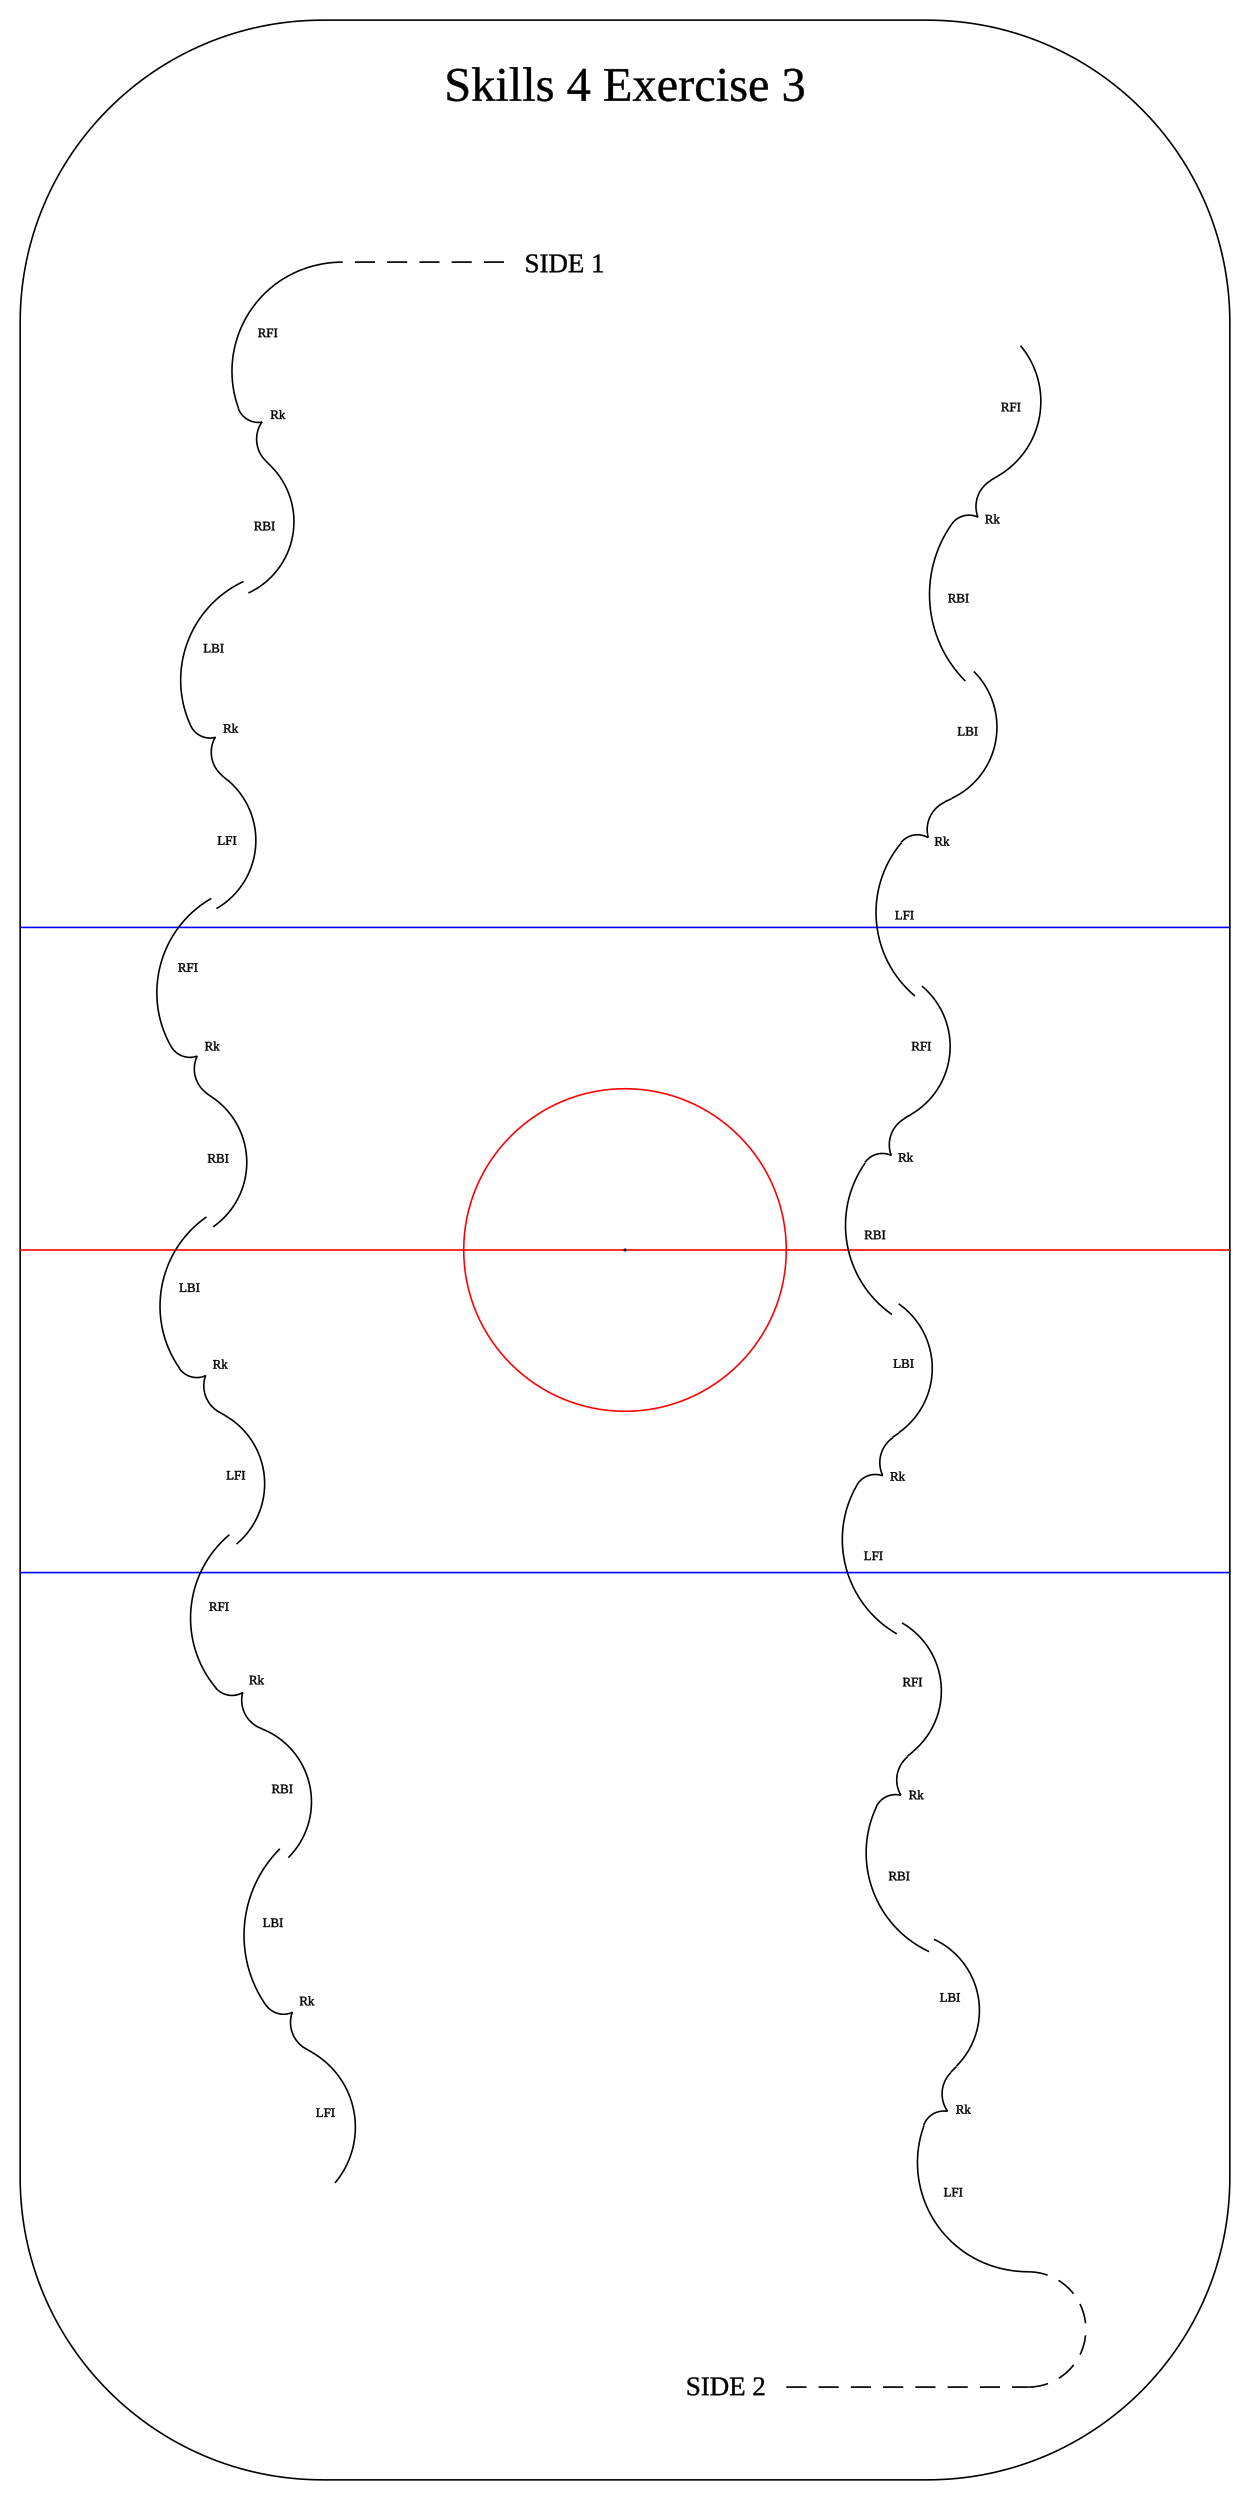
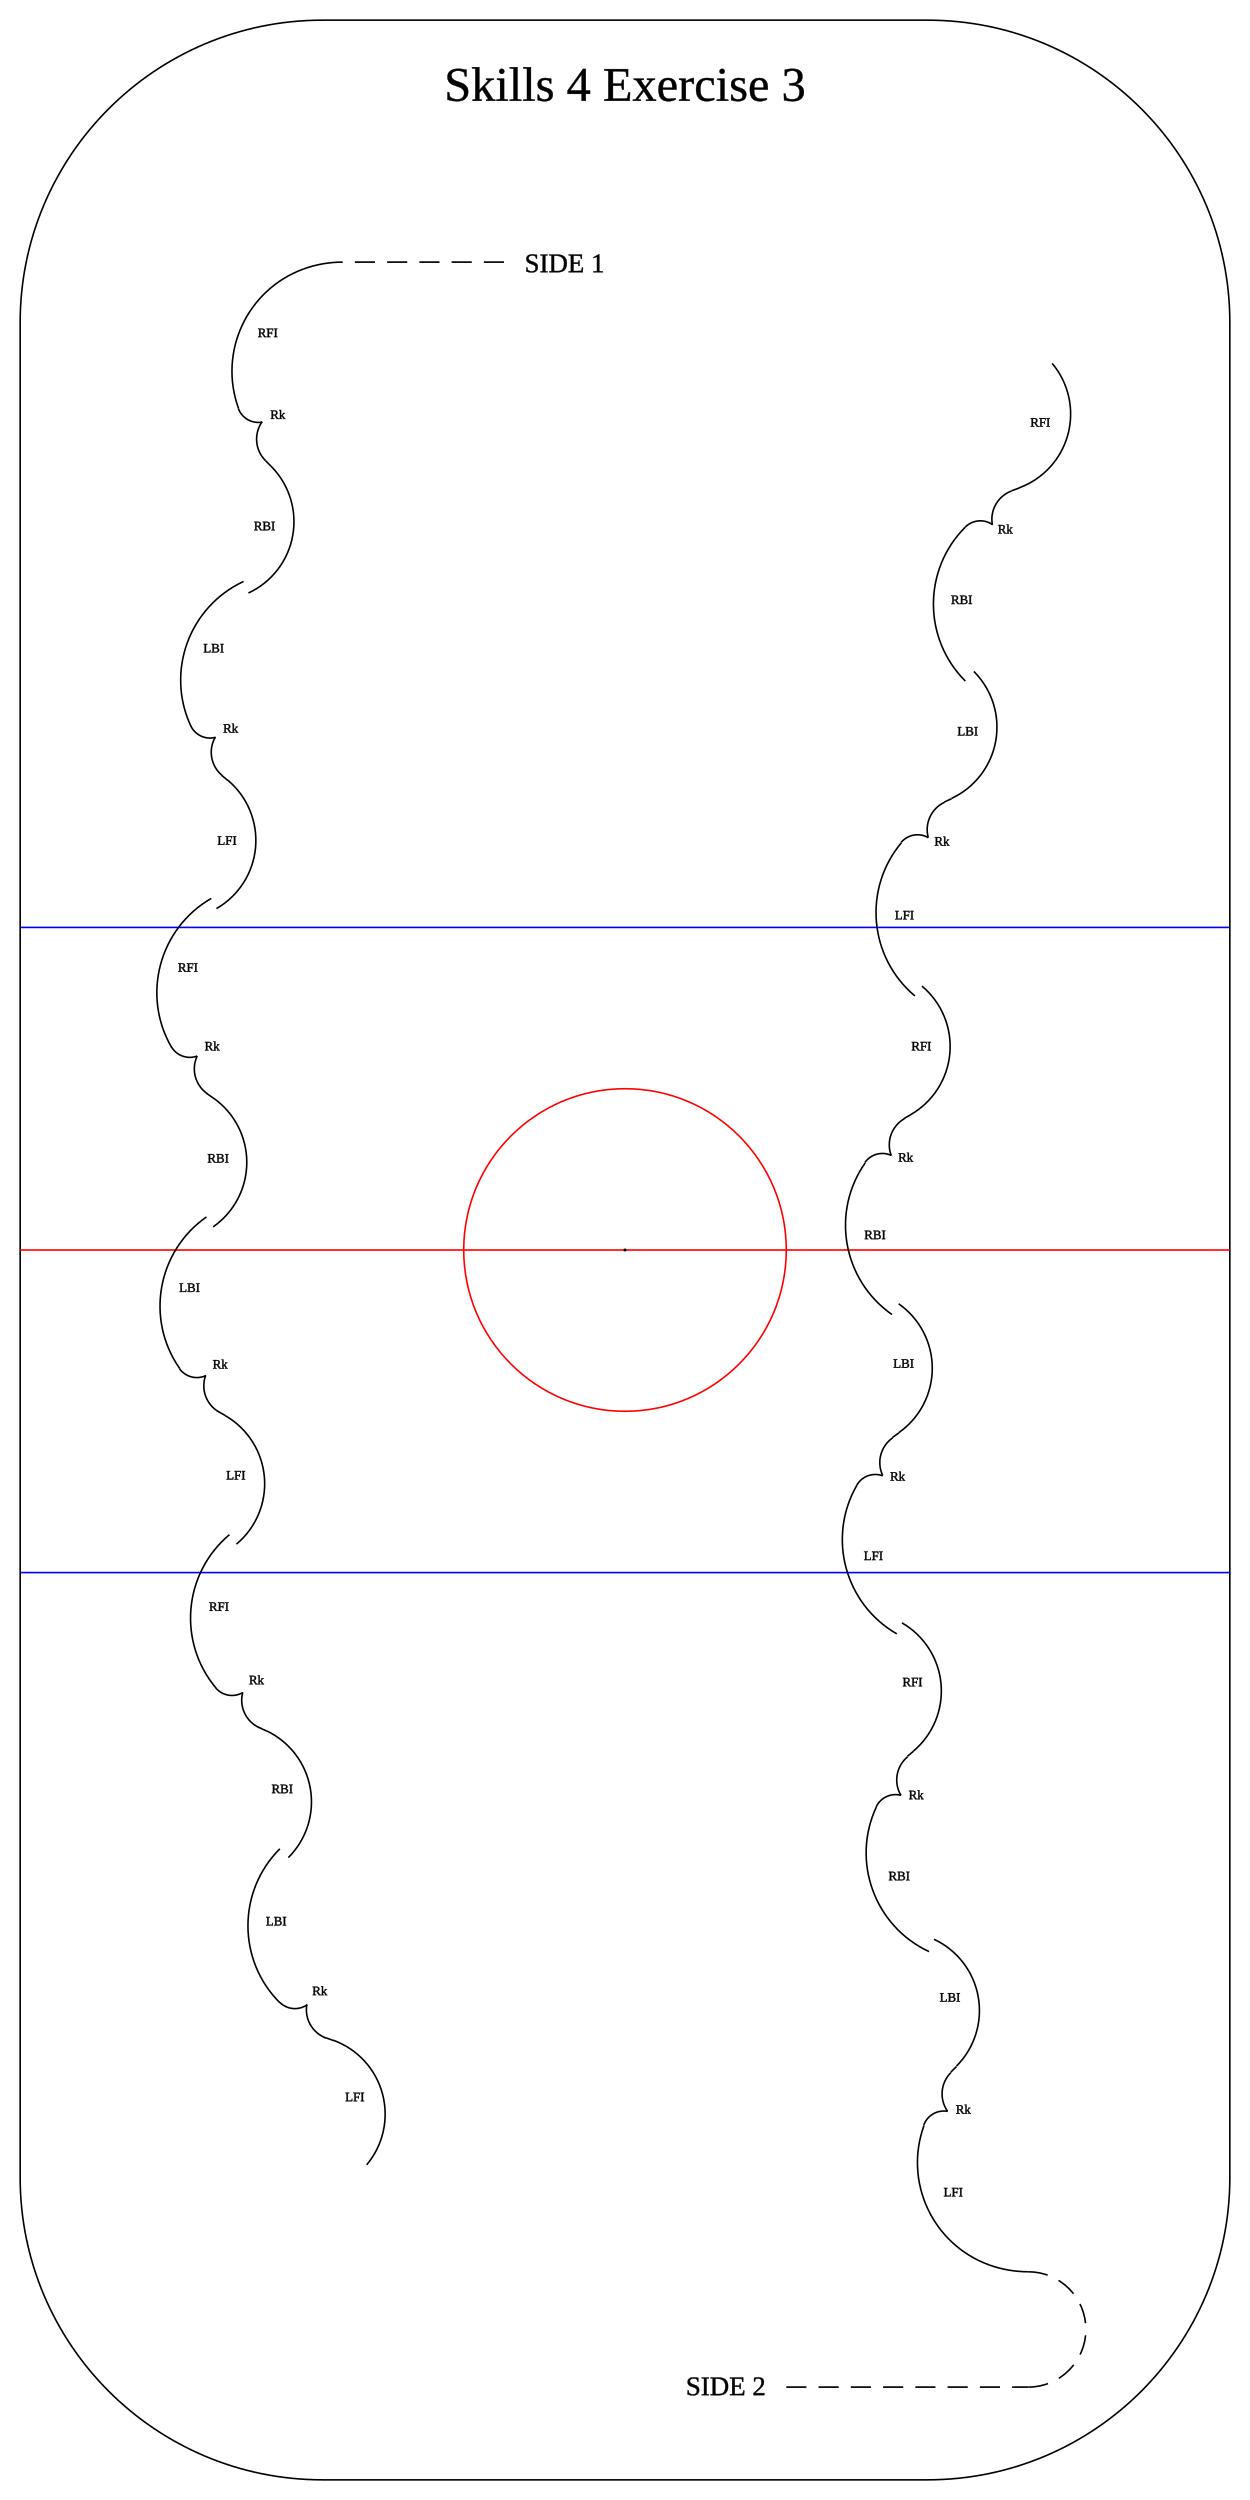
<svg xmlns="http://www.w3.org/2000/svg" xmlns:xlink="http://www.w3.org/1999/xlink" height="6200" viewBox="-50 -50 3100 6200" width="3100">
  <defs>
    <style>
text { text-anchor: middle } path,rect,circle { fill:none; }
</style>
    <g id="Rink">
      <clipPath id="clip-rink">
        <rect height="6100" rx="750" ry="750" width="3000" x="0" y="0" />
      </clipPath>
      <rect height="6100" rx="750" ry="750" style="text { text-anchor: middle } path,rect,circle { fill:none; } clip-path:url(#clip-rink)" width="3000" x="0" y="0" />
      <path d="M 0,3050 l 3000,0" style="stroke:red;" />
      <circle cx="1500" cy="3050" r="400" style="stroke:red;" />
      <circle cx="1500" cy="3050" r="2" style="fill: black;" />
      <path d="M 0,2250 l 3000,0" style="stroke: blue;" />
      <path d="M 0,3850 l 3000,0" style="stroke: blue;" />
    </g>
    <g id="Info" />
    <g id="RF[len=400,label=&quot; &quot;,style=&quot;dashed&quot;]">
      <path d="M 0,0 l 0,400" stroke-dasharray="50 30" />
    </g>
    <g id="RFI---[label=&quot; &quot;]">
      <path d="M 0,0 a 286,286 0 0 0 17,97" />
    </g>
    <g id="RFI-Rk[len=500,delta-angle=20]_0::RFI[angle=90,len=425,label=&quot;RFI&quot;]">
      <path d="M 0,0 a 270,270 0 0 0 270,270" />
    </g>
    <g id="RFI-Rk[len=500,delta-angle=20]_1::RFI[angle=80,len=75,label=&quot; &quot;]">
      <path d="M 0,0 a 53,53 0 0 0 44,52" />
    </g>
    <g id="RFI-Rk[len=500,delta-angle=20]_4::RBO[angle=80,len=105,label=&quot; &quot;]">
      <path d="M 0,0 a 75,75 0 0 0 62,74" />
    </g>
    <g id="RFI-Rk[len=500,delta-angle=20]_5::RB[len=20,label=&quot; &quot;]">
      <path d="M 0,0 l 0,20" />
    </g>
    <g id="RFI-Rk[len=500,delta-angle=20]_6::RBI&gt;&gt;[len=375]">
      <path d="M 0,0 a 195,195 0 0 1 -262,183" />
    </g>
    <g id="LBI-Rk[len=500,delta-angle=20]_0::LBI[angle=90,len=425,label=&quot;LBI&quot;]">
      <path d="M 0,0 a 270,270 0 0 0 270,270" />
    </g>
    <g id="LBI-Rk[len=500,delta-angle=20]_1::LBI[angle=80,len=75,label=&quot; &quot;]">
      <path d="M 0,0 a 53,53 0 0 0 44,52" />
    </g>
    <g id="LBI-Rk[len=500,delta-angle=20]_4::LFO[angle=80,len=105,label=&quot; &quot;]">
      <path d="M 0,0 a 75,75 0 0 0 62,74" />
    </g>
    <g id="LBI-Rk[len=500,delta-angle=20]_5::LF[len=20,label=&quot; &quot;]">
      <path d="M 0,0 l 0,20" />
    </g>
    <g id="LBI-Rk[len=500,delta-angle=20]_6::LFI&gt;&gt;[len=375]">
      <path d="M 0,0 a 195,195 0 0 1 -262,183" />
    </g>
-     <g id="LBI-Rk&lt;[len=500,delta-angle=20]_0::LBI[angle=80,len=425,label=&quot;LBI&quot;]">
-       <path d="M 0,0 a 304,304 0 0 0 251,299" />
-     </g>
-     <g id="LBI-Rk&lt;[len=500,delta-angle=20]_1::LBI[angle=80,len=75,label=&quot; &quot;]">
-       <path d="M 0,0 a 53,53 0 0 0 44,52" />
-     </g>
-     <g id="LBI-Rk&lt;[len=500,delta-angle=20]_4::LFO[angle=80,len=105,label=&quot; &quot;]">
-       <path d="M 0,0 a 75,75 0 0 0 62,74" />
-     </g>
-     <g id="LBI-Rk&lt;[len=500,delta-angle=20]_5::LF[len=20,label=&quot; &quot;]">
-       <path d="M 0,0 l 0,20" />
-     </g>
-     <g id="LBI-Rk&lt;[len=500,delta-angle=20]_6::LFI[angle=100,len=375]">
-       <path d="M 0,0 a 214,214 0 0 1 -252,211" />
-     </g>
    <g id="LF+[label=&quot; &quot;,style=&quot;dashed&quot;]">
      <path d="M 0,0 l 0,600" stroke-dasharray="50 30" />
    </g>
    <g id="LFO&gt;&gt;&gt;[label=&quot; &quot;,style=&quot;dashed&quot;]">
      <path d="M 0,0 a 143,143 0 1 0 286,0" stroke-dasharray="50 30" />
    </g>
    <g id="LFI---[label=&quot; &quot;]">
      <path d="M 0,0 a 286,286 0 0 1 -17,97" />
    </g>
    <g id="LFI-Rk[len=500,delta-angle=20]_0::LFI[angle=90,len=425,label=&quot;LFI&quot;]">
      <path d="M 0,0 a 270,270 0 0 1 -270,270" />
    </g>
    <g id="LFI-Rk[len=500,delta-angle=20]_1::LFI[angle=80,len=75,label=&quot; &quot;]">
      <path d="M 0,0 a 53,53 0 0 1 -44,52" />
    </g>
    <g id="LFI-Rk[len=500,delta-angle=20]_4::LBO[angle=80,len=105,label=&quot; &quot;]">
      <path d="M 0,0 a 75,75 0 0 1 -62,74" />
    </g>
    <g id="LFI-Rk[len=500,delta-angle=20]_5::LB[len=20,label=&quot; &quot;]">
      <path d="M 0,0 l 0,20" />
    </g>
    <g id="LFI-Rk[len=500,delta-angle=20]_6::LBI&gt;&gt;[len=375]">
      <path d="M 0,0 a 195,195 0 0 0 262,183" />
    </g>
    <g id="RBI-Rk[len=500,delta-angle=20]_0::RBI[angle=90,len=425,label=&quot;RBI&quot;]">
      <path d="M 0,0 a 270,270 0 0 1 -270,270" />
    </g>
    <g id="RBI-Rk[len=500,delta-angle=20]_1::RBI[angle=80,len=75,label=&quot; &quot;]">
      <path d="M 0,0 a 53,53 0 0 1 -44,52" />
    </g>
    <g id="RBI-Rk[len=500,delta-angle=20]_4::RFO[angle=80,len=105,label=&quot; &quot;]">
      <path d="M 0,0 a 75,75 0 0 1 -62,74" />
    </g>
    <g id="RBI-Rk[len=500,delta-angle=20]_5::RF[len=20,label=&quot; &quot;]">
      <path d="M 0,0 l 0,20" />
    </g>
    <g id="RBI-Rk[len=500,delta-angle=20]_6::RFI&gt;&gt;[len=375]">
      <path d="M 0,0 a 195,195 0 0 0 262,183" />
-     </g>
-     <g id="RBI-Rk&lt;[len=500,delta-angle=20]_0::RBI[angle=80,len=425,label=&quot;RBI&quot;]">
-       <path d="M 0,0 a 304,304 0 0 1 -251,299" />
-     </g>
-     <g id="RBI-Rk&lt;[len=500,delta-angle=20]_1::RBI[angle=80,len=75,label=&quot; &quot;]">
-       <path d="M 0,0 a 53,53 0 0 1 -44,52" />
-     </g>
-     <g id="RBI-Rk&lt;[len=500,delta-angle=20]_4::RFO[angle=80,len=105,label=&quot; &quot;]">
-       <path d="M 0,0 a 75,75 0 0 1 -62,74" />
-     </g>
-     <g id="RBI-Rk&lt;[len=500,delta-angle=20]_5::RF[len=20,label=&quot; &quot;]">
-       <path d="M 0,0 l 0,20" />
-     </g>
-     <g id="RBI-Rk&lt;[len=500,delta-angle=20]_6::RFI[angle=100,len=375]">
-       <path d="M 0,0 a 214,214 0 0 0 252,211" />
    </g>
  </defs>
  <use id="r_0_c_0_4" style="stroke:black; stroke-width:4;" transform="translate(0 0) rotate(0)" xlink:href="#Rink" />
  <text id="r_1_c_0_53" style="stroke:black; fill:black; font-size: 90pt;" x="1500" y="200">
Skills 4 Exercise 3
</text>
  <text id="r_4_c_0_46" style="stroke:black; fill:black; font-size:50pt;" x="1350" y="625">
SIDE 1
</text>
  <use id="r_6_c_0_37" style="stroke:black; stroke-width:4;" transform="translate(1200 600) rotate(90)" xlink:href="#RF[len=400,label=&quot; &quot;,style=&quot;dashed&quot;]" />
  <use id="r_8_c_0_24" style="stroke:black; stroke-width:4;" transform="translate(800 600) rotate(90)" xlink:href="#RFI---[label=&quot; &quot;]" />
-   <use id="r_9_c_0_40" style="stroke:black; stroke-width:4;" transform="translate(703 617) rotate(70)" xlink:href="#RFI-Rk[len=500,delta-angle=20]_0::RFI[angle=90,len=425,label=&quot;RFI&quot;]" />
-   <text id="r_9_c_0_40_n2" style="stroke:black; fill:black; font-size:24pt;" x="614" y="786">
- RFI
- </text>
-   <use id="r_9_c_0_40_n3" style="stroke:black; stroke-width:4;" transform="translate(541 963) rotate(340)" xlink:href="#RFI-Rk[len=500,delta-angle=20]_1::RFI[angle=80,len=75,label=&quot; &quot;]" />
-   <text id="r_9_c_0_40_n4" style="stroke:black; fill:black; font-size:24pt;" x="639" y="989">
- Rk
- </text>
-   <use id="r_9_c_0_40_n5" style="stroke:black; stroke-width:4;" transform="translate(600 996) rotate(35)" xlink:href="#RFI-Rk[len=500,delta-angle=20]_4::RBO[angle=80,len=105,label=&quot; &quot;]" />
-   <use id="r_9_c_0_40_n6" style="stroke:black; stroke-width:4;" transform="translate(608 1092) rotate(315)" xlink:href="#RFI-Rk[len=500,delta-angle=20]_5::RB[len=20,label=&quot; &quot;]" />
-   <use id="r_9_c_0_40_n7" style="stroke:black; stroke-width:4;" transform="translate(622 1106) rotate(315)" xlink:href="#RFI-Rk[len=500,delta-angle=20]_6::RBI&gt;&gt;[len=375]" />
-   <text id="r_9_c_0_40_n8" style="stroke:black; fill:black; font-size:24pt;" x="606" y="1265">
- RBI
- </text>
-   <use id="r_10_c_0_40" style="stroke:black; stroke-width:4;" transform="translate(554 1392) rotate(65)" xlink:href="#LBI-Rk[len=500,delta-angle=20]_0::LBI[angle=90,len=425,label=&quot;LBI&quot;]" />
-   <text id="r_10_c_0_40_n2" style="stroke:black; fill:black; font-size:24pt;" x="480" y="1568">
- LBI
- </text>
-   <use id="r_10_c_0_40_n3" style="stroke:black; stroke-width:4;" transform="translate(423 1750) rotate(335)" xlink:href="#LBI-Rk[len=500,delta-angle=20]_1::LBI[angle=80,len=75,label=&quot; &quot;]" />
-   <text id="r_10_c_0_40_n4" style="stroke:black; fill:black; font-size:24pt;" x="522" y="1767">
- Rk
- </text>
-   <use id="r_10_c_0_40_n5" style="stroke:black; stroke-width:4;" transform="translate(484 1778) rotate(30)" xlink:href="#LBI-Rk[len=500,delta-angle=20]_4::LFO[angle=80,len=105,label=&quot; &quot;]" />
-   <use id="r_10_c_0_40_n6" style="stroke:black; stroke-width:4;" transform="translate(500 1873) rotate(310)" xlink:href="#LBI-Rk[len=500,delta-angle=20]_5::LF[len=20,label=&quot; &quot;]" />
-   <use id="r_10_c_0_40_n7" style="stroke:black; stroke-width:4;" transform="translate(515 1885) rotate(310)" xlink:href="#LBI-Rk[len=500,delta-angle=20]_6::LFI&gt;&gt;[len=375]" />
-   <text id="r_10_c_0_40_n8" style="stroke:black; fill:black; font-size:24pt;" x="513" y="2045">
- LFI
- </text>
-   <use id="r_11_c_0_40" style="stroke:black; stroke-width:4;" transform="translate(474 2178) rotate(60)" xlink:href="#RFI-Rk[len=500,delta-angle=20]_0::RFI[angle=90,len=425,label=&quot;RFI&quot;]" />
-   <text id="r_11_c_0_40_n2" style="stroke:black; fill:black; font-size:24pt;" x="416" y="2360">
- RFI
- </text>
-   <use id="r_11_c_0_40_n3" style="stroke:black; stroke-width:4;" transform="translate(375 2546) rotate(330)" xlink:href="#RFI-Rk[len=500,delta-angle=20]_1::RFI[angle=80,len=75,label=&quot; &quot;]" />
-   <text id="r_11_c_0_40_n4" style="stroke:black; fill:black; font-size:24pt;" x="476" y="2555">
- Rk
- </text>
-   <use id="r_11_c_0_40_n5" style="stroke:black; stroke-width:4;" transform="translate(439 2569) rotate(25)" xlink:href="#RFI-Rk[len=500,delta-angle=20]_4::RBO[angle=80,len=105,label=&quot; &quot;]" />
-   <use id="r_11_c_0_40_n6" style="stroke:black; stroke-width:4;" transform="translate(463 2662) rotate(305)" xlink:href="#RFI-Rk[len=500,delta-angle=20]_5::RB[len=20,label=&quot; &quot;]" />
-   <use id="r_11_c_0_40_n7" style="stroke:black; stroke-width:4;" transform="translate(479 2673) rotate(305)" xlink:href="#RFI-Rk[len=500,delta-angle=20]_6::RBI&gt;&gt;[len=375]" />
-   <text id="r_11_c_0_40_n8" style="stroke:black; fill:black; font-size:24pt;" x="491" y="2833">
- RBI
- </text>
-   <use id="r_12_c_0_40" style="stroke:black; stroke-width:4;" transform="translate(462 2968) rotate(55)" xlink:href="#LBI-Rk[len=500,delta-angle=20]_0::LBI[angle=90,len=425,label=&quot;LBI&quot;]" />
-   <text id="r_12_c_0_40_n2" style="stroke:black; fill:black; font-size:24pt;" x="420" y="3154">
- LBI
- </text>
-   <use id="r_12_c_0_40_n3" style="stroke:black; stroke-width:4;" transform="translate(395 3344) rotate(325)" xlink:href="#LBI-Rk[len=500,delta-angle=20]_1::LBI[angle=80,len=75,label=&quot; &quot;]" />
-   <text id="r_12_c_0_40_n4" style="stroke:black; fill:black; font-size:24pt;" x="496" y="3344">
- Rk
- </text>
-   <use id="r_12_c_0_40_n5" style="stroke:black; stroke-width:4;" transform="translate(460 3361) rotate(20)" xlink:href="#LBI-Rk[len=500,delta-angle=20]_4::LFO[angle=80,len=105,label=&quot; &quot;]" />
-   <use id="r_12_c_0_40_n6" style="stroke:black; stroke-width:4;" transform="translate(492 3451) rotate(300)" xlink:href="#LBI-Rk[len=500,delta-angle=20]_5::LF[len=20,label=&quot; &quot;]" />
-   <use id="r_12_c_0_40_n7" style="stroke:black; stroke-width:4;" transform="translate(509 3461) rotate(300)" xlink:href="#LBI-Rk[len=500,delta-angle=20]_6::LFI&gt;&gt;[len=375]" />
-   <text id="r_12_c_0_40_n8" style="stroke:black; fill:black; font-size:24pt;" x="535" y="3619">
- LFI
- </text>
-   <use id="r_13_c_0_40" style="stroke:black; stroke-width:4;" transform="translate(519 3756) rotate(50)" xlink:href="#RFI-Rk[len=500,delta-angle=20]_0::RFI[angle=90,len=425,label=&quot;RFI&quot;]" />
-   <text id="r_13_c_0_40_n2" style="stroke:black; fill:black; font-size:24pt;" x="493" y="3945">
- RFI
- </text>
-   <use id="r_13_c_0_40_n3" style="stroke:black; stroke-width:4;" transform="translate(485 4136) rotate(320)" xlink:href="#RFI-Rk[len=500,delta-angle=20]_1::RFI[angle=80,len=75,label=&quot; &quot;]" />
-   <text id="r_13_c_0_40_n4" style="stroke:black; fill:black; font-size:24pt;" x="586" y="4127">
- Rk
- </text>
-   <use id="r_13_c_0_40_n5" style="stroke:black; stroke-width:4;" transform="translate(552 4147) rotate(15)" xlink:href="#RFI-Rk[len=500,delta-angle=20]_4::RBO[angle=80,len=105,label=&quot; &quot;]" />
-   <use id="r_13_c_0_40_n6" style="stroke:black; stroke-width:4;" transform="translate(592 4234) rotate(295)" xlink:href="#RFI-Rk[len=500,delta-angle=20]_5::RB[len=20,label=&quot; &quot;]" />
-   <use id="r_13_c_0_40_n7" style="stroke:black; stroke-width:4;" transform="translate(610 4242) rotate(295)" xlink:href="#RFI-Rk[len=500,delta-angle=20]_6::RBI&gt;&gt;[len=375]" />
-   <text id="r_13_c_0_40_n8" style="stroke:black; fill:black; font-size:24pt;" x="650" y="4397">
- RBI
- </text>
-   <use id="r_14_c_0_40" style="stroke:black; stroke-width:4;" transform="translate(644 4535) rotate(45)" xlink:href="#LBI-Rk&lt;[len=500,delta-angle=20]_0::LBI[angle=80,len=425,label=&quot;LBI&quot;]" />
-   <text id="r_14_c_0_40_n2" style="stroke:black; fill:black; font-size:24pt;" x="627" y="4729">
- LBI
- </text>
-   <use id="r_14_c_0_40_n3" style="stroke:black; stroke-width:4;" transform="translate(610 4923) rotate(325)" xlink:href="#LBI-Rk&lt;[len=500,delta-angle=20]_1::LBI[angle=80,len=75,label=&quot; &quot;]" />
-   <text id="r_14_c_0_40_n4" style="stroke:black; fill:black; font-size:24pt;" x="711" y="4923">
- Rk
- </text>
-   <use id="r_14_c_0_40_n5" style="stroke:black; stroke-width:4;" transform="translate(675 4940) rotate(20)" xlink:href="#LBI-Rk&lt;[len=500,delta-angle=20]_4::LFO[angle=80,len=105,label=&quot; &quot;]" />
-   <use id="r_14_c_0_40_n6" style="stroke:black; stroke-width:4;" transform="translate(707 5030) rotate(300)" xlink:href="#LBI-Rk&lt;[len=500,delta-angle=20]_5::LF[len=20,label=&quot; &quot;]" />
-   <use id="r_14_c_0_40_n7" style="stroke:black; stroke-width:4;" transform="translate(724 5040) rotate(300)" xlink:href="#LBI-Rk&lt;[len=500,delta-angle=20]_6::LFI[angle=100,len=375]" />
-   <text id="r_14_c_0_40_n8" style="stroke:black; fill:black; font-size:24pt;" x="757" y="5200">
- LFI
- </text>
-   <text id="r_17_c_0_47" style="stroke:black; fill:black; font-size:50pt;" x="1750" y="5890">
+   <use id="r_10_c_2_42" style="stroke:black; stroke-width:4;" transform="translate(703 617) rotate(70)" xlink:href="#RFI-Rk[len=500,delta-angle=20]_0::RFI[angle=90,len=425,label=&quot;RFI&quot;]" />
+   <text id="r_10_c_2_42_n2" style="stroke:black; fill:black; font-size:24pt;" x="614" y="786">
+ RFI
+ </text>
+   <use id="r_10_c_2_42_n3" style="stroke:black; stroke-width:4;" transform="translate(541 963) rotate(340)" xlink:href="#RFI-Rk[len=500,delta-angle=20]_1::RFI[angle=80,len=75,label=&quot; &quot;]" />
+   <text id="r_10_c_2_42_n4" style="stroke:black; fill:black; font-size:24pt;" x="639" y="989">
+ Rk
+ </text>
+   <use id="r_10_c_2_42_n5" style="stroke:black; stroke-width:4;" transform="translate(600 996) rotate(35)" xlink:href="#RFI-Rk[len=500,delta-angle=20]_4::RBO[angle=80,len=105,label=&quot; &quot;]" />
+   <use id="r_10_c_2_42_n6" style="stroke:black; stroke-width:4;" transform="translate(608 1092) rotate(315)" xlink:href="#RFI-Rk[len=500,delta-angle=20]_5::RB[len=20,label=&quot; &quot;]" />
+   <use id="r_10_c_2_42_n7" style="stroke:black; stroke-width:4;" transform="translate(622 1106) rotate(315)" xlink:href="#RFI-Rk[len=500,delta-angle=20]_6::RBI&gt;&gt;[len=375]" />
+   <text id="r_10_c_2_42_n8" style="stroke:black; fill:black; font-size:24pt;" x="606" y="1265">
+ RBI
+ </text>
+   <use id="r_11_c_2_42" style="stroke:black; stroke-width:4;" transform="translate(554 1392) rotate(65)" xlink:href="#LBI-Rk[len=500,delta-angle=20]_0::LBI[angle=90,len=425,label=&quot;LBI&quot;]" />
+   <text id="r_11_c_2_42_n2" style="stroke:black; fill:black; font-size:24pt;" x="480" y="1568">
+ LBI
+ </text>
+   <use id="r_11_c_2_42_n3" style="stroke:black; stroke-width:4;" transform="translate(423 1750) rotate(335)" xlink:href="#LBI-Rk[len=500,delta-angle=20]_1::LBI[angle=80,len=75,label=&quot; &quot;]" />
+   <text id="r_11_c_2_42_n4" style="stroke:black; fill:black; font-size:24pt;" x="522" y="1767">
+ Rk
+ </text>
+   <use id="r_11_c_2_42_n5" style="stroke:black; stroke-width:4;" transform="translate(484 1778) rotate(30)" xlink:href="#LBI-Rk[len=500,delta-angle=20]_4::LFO[angle=80,len=105,label=&quot; &quot;]" />
+   <use id="r_11_c_2_42_n6" style="stroke:black; stroke-width:4;" transform="translate(500 1873) rotate(310)" xlink:href="#LBI-Rk[len=500,delta-angle=20]_5::LF[len=20,label=&quot; &quot;]" />
+   <use id="r_11_c_2_42_n7" style="stroke:black; stroke-width:4;" transform="translate(515 1885) rotate(310)" xlink:href="#LBI-Rk[len=500,delta-angle=20]_6::LFI&gt;&gt;[len=375]" />
+   <text id="r_11_c_2_42_n8" style="stroke:black; fill:black; font-size:24pt;" x="513" y="2045">
+ LFI
+ </text>
+   <use id="r_10_c_2_42_rep_2" style="stroke:black; stroke-width:4;" transform="translate(474 2178) rotate(60)" xlink:href="#RFI-Rk[len=500,delta-angle=20]_0::RFI[angle=90,len=425,label=&quot;RFI&quot;]" />
+   <text id="r_10_c_2_42_rep_2_n2" style="stroke:black; fill:black; font-size:24pt;" x="416" y="2360">
+ RFI
+ </text>
+   <use id="r_10_c_2_42_rep_2_n3" style="stroke:black; stroke-width:4;" transform="translate(375 2546) rotate(330)" xlink:href="#RFI-Rk[len=500,delta-angle=20]_1::RFI[angle=80,len=75,label=&quot; &quot;]" />
+   <text id="r_10_c_2_42_rep_2_n4" style="stroke:black; fill:black; font-size:24pt;" x="476" y="2555">
+ Rk
+ </text>
+   <use id="r_10_c_2_42_rep_2_n5" style="stroke:black; stroke-width:4;" transform="translate(439 2569) rotate(25)" xlink:href="#RFI-Rk[len=500,delta-angle=20]_4::RBO[angle=80,len=105,label=&quot; &quot;]" />
+   <use id="r_10_c_2_42_rep_2_n6" style="stroke:black; stroke-width:4;" transform="translate(463 2662) rotate(305)" xlink:href="#RFI-Rk[len=500,delta-angle=20]_5::RB[len=20,label=&quot; &quot;]" />
+   <use id="r_10_c_2_42_rep_2_n7" style="stroke:black; stroke-width:4;" transform="translate(479 2673) rotate(305)" xlink:href="#RFI-Rk[len=500,delta-angle=20]_6::RBI&gt;&gt;[len=375]" />
+   <text id="r_10_c_2_42_rep_2_n8" style="stroke:black; fill:black; font-size:24pt;" x="491" y="2833">
+ RBI
+ </text>
+   <use id="r_11_c_2_42_rep_2" style="stroke:black; stroke-width:4;" transform="translate(462 2968) rotate(55)" xlink:href="#LBI-Rk[len=500,delta-angle=20]_0::LBI[angle=90,len=425,label=&quot;LBI&quot;]" />
+   <text id="r_11_c_2_42_rep_2_n2" style="stroke:black; fill:black; font-size:24pt;" x="420" y="3154">
+ LBI
+ </text>
+   <use id="r_11_c_2_42_rep_2_n3" style="stroke:black; stroke-width:4;" transform="translate(395 3344) rotate(325)" xlink:href="#LBI-Rk[len=500,delta-angle=20]_1::LBI[angle=80,len=75,label=&quot; &quot;]" />
+   <text id="r_11_c_2_42_rep_2_n4" style="stroke:black; fill:black; font-size:24pt;" x="496" y="3344">
+ Rk
+ </text>
+   <use id="r_11_c_2_42_rep_2_n5" style="stroke:black; stroke-width:4;" transform="translate(460 3361) rotate(20)" xlink:href="#LBI-Rk[len=500,delta-angle=20]_4::LFO[angle=80,len=105,label=&quot; &quot;]" />
+   <use id="r_11_c_2_42_rep_2_n6" style="stroke:black; stroke-width:4;" transform="translate(492 3451) rotate(300)" xlink:href="#LBI-Rk[len=500,delta-angle=20]_5::LF[len=20,label=&quot; &quot;]" />
+   <use id="r_11_c_2_42_rep_2_n7" style="stroke:black; stroke-width:4;" transform="translate(509 3461) rotate(300)" xlink:href="#LBI-Rk[len=500,delta-angle=20]_6::LFI&gt;&gt;[len=375]" />
+   <text id="r_11_c_2_42_rep_2_n8" style="stroke:black; fill:black; font-size:24pt;" x="535" y="3619">
+ LFI
+ </text>
+   <use id="r_10_c_2_42_rep_3" style="stroke:black; stroke-width:4;" transform="translate(519 3756) rotate(50)" xlink:href="#RFI-Rk[len=500,delta-angle=20]_0::RFI[angle=90,len=425,label=&quot;RFI&quot;]" />
+   <text id="r_10_c_2_42_rep_3_n2" style="stroke:black; fill:black; font-size:24pt;" x="493" y="3945">
+ RFI
+ </text>
+   <use id="r_10_c_2_42_rep_3_n3" style="stroke:black; stroke-width:4;" transform="translate(485 4136) rotate(320)" xlink:href="#RFI-Rk[len=500,delta-angle=20]_1::RFI[angle=80,len=75,label=&quot; &quot;]" />
+   <text id="r_10_c_2_42_rep_3_n4" style="stroke:black; fill:black; font-size:24pt;" x="586" y="4127">
+ Rk
+ </text>
+   <use id="r_10_c_2_42_rep_3_n5" style="stroke:black; stroke-width:4;" transform="translate(552 4147) rotate(15)" xlink:href="#RFI-Rk[len=500,delta-angle=20]_4::RBO[angle=80,len=105,label=&quot; &quot;]" />
+   <use id="r_10_c_2_42_rep_3_n6" style="stroke:black; stroke-width:4;" transform="translate(592 4234) rotate(295)" xlink:href="#RFI-Rk[len=500,delta-angle=20]_5::RB[len=20,label=&quot; &quot;]" />
+   <use id="r_10_c_2_42_rep_3_n7" style="stroke:black; stroke-width:4;" transform="translate(610 4242) rotate(295)" xlink:href="#RFI-Rk[len=500,delta-angle=20]_6::RBI&gt;&gt;[len=375]" />
+   <text id="r_10_c_2_42_rep_3_n8" style="stroke:black; fill:black; font-size:24pt;" x="650" y="4397">
+ RBI
+ </text>
+   <use id="r_11_c_2_42_rep_3" style="stroke:black; stroke-width:4;" transform="translate(644 4535) rotate(45)" xlink:href="#LBI-Rk[len=500,delta-angle=20]_0::LBI[angle=90,len=425,label=&quot;LBI&quot;]" />
+   <text id="r_11_c_2_42_rep_3_n2" style="stroke:black; fill:black; font-size:24pt;" x="635" y="4725">
+ LBI
+ </text>
+   <use id="r_11_c_2_42_rep_3_n3" style="stroke:black; stroke-width:4;" transform="translate(644 4916) rotate(315)" xlink:href="#LBI-Rk[len=500,delta-angle=20]_1::LBI[angle=80,len=75,label=&quot; &quot;]" />
+   <text id="r_11_c_2_42_rep_3_n4" style="stroke:black; fill:black; font-size:24pt;" x="743" y="4898">
+ Rk
+ </text>
+   <use id="r_11_c_2_42_rep_3_n5" style="stroke:black; stroke-width:4;" transform="translate(711 4921) rotate(10)" xlink:href="#LBI-Rk[len=500,delta-angle=20]_4::LFO[angle=80,len=105,label=&quot; &quot;]" />
+   <use id="r_11_c_2_42_rep_3_n6" style="stroke:black; stroke-width:4;" transform="translate(759 5004) rotate(290)" xlink:href="#LBI-Rk[len=500,delta-angle=20]_5::LF[len=20,label=&quot; &quot;]" />
+   <use id="r_11_c_2_42_rep_3_n7" style="stroke:black; stroke-width:4;" transform="translate(777 5010) rotate(290)" xlink:href="#LBI-Rk[len=500,delta-angle=20]_6::LFI&gt;&gt;[len=375]" />
+   <text id="r_11_c_2_42_rep_3_n8" style="stroke:black; fill:black; font-size:24pt;" x="830" y="5161">
+ LFI
+ </text>
+   <text id="r_15_c_0_47" style="stroke:black; fill:black; font-size:50pt;" x="1750" y="5890">
SIDE 2
</text>
-   <use id="r_19_c_0_37" style="stroke:black; stroke-width:4;" transform="translate(1900 5870) rotate(270)" xlink:href="#LF+[label=&quot; &quot;,style=&quot;dashed&quot;]" />
-   <use id="r_20_c_0_40" style="stroke:black; stroke-width:4;" transform="translate(2500 5870) rotate(270)" xlink:href="#LFO&gt;&gt;&gt;[label=&quot; &quot;,style=&quot;dashed&quot;]" />
-   <use id="r_22_c_0_24" style="stroke:black; stroke-width:4;" transform="translate(2500 5584) rotate(90)" xlink:href="#LFI---[label=&quot; &quot;]" />
-   <use id="r_23_c_0_40" style="stroke:black; stroke-width:4;" transform="translate(2403 5567) rotate(110)" xlink:href="#LFI-Rk[len=500,delta-angle=20]_0::LFI[angle=90,len=425,label=&quot;LFI&quot;]" />
-   <text id="r_23_c_0_40_n2" style="stroke:black; fill:black; font-size:24pt;" x="2314" y="5397">
- LFI
- </text>
-   <use id="r_23_c_0_40_n3" style="stroke:black; stroke-width:4;" transform="translate(2241 5220) rotate(200)" xlink:href="#LFI-Rk[len=500,delta-angle=20]_1::LFI[angle=80,len=75,label=&quot; &quot;]" />
-   <text id="r_23_c_0_40_n4" style="stroke:black; fill:black; font-size:24pt;" x="2339" y="5192">
- Rk
- </text>
-   <use id="r_23_c_0_40_n5" style="stroke:black; stroke-width:4;" transform="translate(2300 5186) rotate(145)" xlink:href="#LFI-Rk[len=500,delta-angle=20]_4::LBO[angle=80,len=105,label=&quot; &quot;]" />
-   <use id="r_23_c_0_40_n6" style="stroke:black; stroke-width:4;" transform="translate(2308 5089) rotate(225)" xlink:href="#LFI-Rk[len=500,delta-angle=20]_5::LB[len=20,label=&quot; &quot;]" />
-   <use id="r_23_c_0_40_n7" style="stroke:black; stroke-width:4;" transform="translate(2322 5074) rotate(225)" xlink:href="#LFI-Rk[len=500,delta-angle=20]_6::LBI&gt;&gt;[len=375]" />
-   <text id="r_23_c_0_40_n8" style="stroke:black; fill:black; font-size:24pt;" x="2306" y="4914">
- LBI
- </text>
-   <use id="r_24_c_0_40" style="stroke:black; stroke-width:4;" transform="translate(2254 4790) rotate(115)" xlink:href="#RBI-Rk[len=500,delta-angle=20]_0::RBI[angle=90,len=425,label=&quot;RBI&quot;]" />
-   <text id="r_24_c_0_40_n2" style="stroke:black; fill:black; font-size:24pt;" x="2180" y="4613">
- RBI
- </text>
-   <use id="r_24_c_0_40_n3" style="stroke:black; stroke-width:4;" transform="translate(2123 4431) rotate(205)" xlink:href="#RBI-Rk[len=500,delta-angle=20]_1::RBI[angle=80,len=75,label=&quot; &quot;]" />
-   <text id="r_24_c_0_40_n4" style="stroke:black; fill:black; font-size:24pt;" x="2222" y="4412">
- Rk
- </text>
-   <use id="r_24_c_0_40_n5" style="stroke:black; stroke-width:4;" transform="translate(2184 4402) rotate(150)" xlink:href="#RBI-Rk[len=500,delta-angle=20]_4::RFO[angle=80,len=105,label=&quot; &quot;]" />
-   <use id="r_24_c_0_40_n6" style="stroke:black; stroke-width:4;" transform="translate(2200 4306) rotate(230)" xlink:href="#RBI-Rk[len=500,delta-angle=20]_5::RF[len=20,label=&quot; &quot;]" />
-   <use id="r_24_c_0_40_n7" style="stroke:black; stroke-width:4;" transform="translate(2215 4293) rotate(230)" xlink:href="#RBI-Rk[len=500,delta-angle=20]_6::RFI&gt;&gt;[len=375]" />
-   <text id="r_24_c_0_40_n8" style="stroke:black; fill:black; font-size:24pt;" x="2213" y="4132">
- RFI
- </text>
-   <use id="r_25_c_0_40" style="stroke:black; stroke-width:4;" transform="translate(2174 4002) rotate(120)" xlink:href="#LFI-Rk[len=500,delta-angle=20]_0::LFI[angle=90,len=425,label=&quot;LFI&quot;]" />
-   <text id="r_25_c_0_40_n2" style="stroke:black; fill:black; font-size:24pt;" x="2116" y="3819">
- LFI
- </text>
-   <use id="r_25_c_0_40_n3" style="stroke:black; stroke-width:4;" transform="translate(2075 3633) rotate(210)" xlink:href="#LFI-Rk[len=500,delta-angle=20]_1::LFI[angle=80,len=75,label=&quot; &quot;]" />
-   <text id="r_25_c_0_40_n4" style="stroke:black; fill:black; font-size:24pt;" x="2176" y="3622">
- Rk
- </text>
-   <use id="r_25_c_0_40_n5" style="stroke:black; stroke-width:4;" transform="translate(2139 3609) rotate(155)" xlink:href="#LFI-Rk[len=500,delta-angle=20]_4::LBO[angle=80,len=105,label=&quot; &quot;]" />
-   <use id="r_25_c_0_40_n6" style="stroke:black; stroke-width:4;" transform="translate(2163 3515) rotate(235)" xlink:href="#LFI-Rk[len=500,delta-angle=20]_5::LB[len=20,label=&quot; &quot;]" />
-   <use id="r_25_c_0_40_n7" style="stroke:black; stroke-width:4;" transform="translate(2179 3503) rotate(235)" xlink:href="#LFI-Rk[len=500,delta-angle=20]_6::LBI&gt;&gt;[len=375]" />
-   <text id="r_25_c_0_40_n8" style="stroke:black; fill:black; font-size:24pt;" x="2191" y="3342">
- LBI
- </text>
-   <use id="r_26_c_0_40" style="stroke:black; stroke-width:4;" transform="translate(2162 3210) rotate(125)" xlink:href="#RBI-Rk[len=500,delta-angle=20]_0::RBI[angle=90,len=425,label=&quot;RBI&quot;]" />
-   <text id="r_26_c_0_40_n2" style="stroke:black; fill:black; font-size:24pt;" x="2120" y="3023">
- RBI
- </text>
-   <use id="r_26_c_0_40_n3" style="stroke:black; stroke-width:4;" transform="translate(2095 2833) rotate(215)" xlink:href="#RBI-Rk[len=500,delta-angle=20]_1::RBI[angle=80,len=75,label=&quot; &quot;]" />
-   <text id="r_26_c_0_40_n4" style="stroke:black; fill:black; font-size:24pt;" x="2196" y="2831">
- Rk
- </text>
-   <use id="r_26_c_0_40_n5" style="stroke:black; stroke-width:4;" transform="translate(2160 2815) rotate(160)" xlink:href="#RBI-Rk[len=500,delta-angle=20]_4::RFO[angle=80,len=105,label=&quot; &quot;]" />
-   <use id="r_26_c_0_40_n6" style="stroke:black; stroke-width:4;" transform="translate(2192 2724) rotate(240)" xlink:href="#RBI-Rk[len=500,delta-angle=20]_5::RF[len=20,label=&quot; &quot;]" />
-   <use id="r_26_c_0_40_n7" style="stroke:black; stroke-width:4;" transform="translate(2209 2714) rotate(240)" xlink:href="#RBI-Rk[len=500,delta-angle=20]_6::RFI&gt;&gt;[len=375]" />
-   <text id="r_26_c_0_40_n8" style="stroke:black; fill:black; font-size:24pt;" x="2235" y="2555">
- RFI
- </text>
-   <use id="r_27_c_0_40" style="stroke:black; stroke-width:4;" transform="translate(2219 2420) rotate(130)" xlink:href="#LFI-Rk[len=500,delta-angle=20]_0::LFI[angle=90,len=425,label=&quot;LFI&quot;]" />
-   <text id="r_27_c_0_40_n2" style="stroke:black; fill:black; font-size:24pt;" x="2193" y="2230">
- LFI
- </text>
-   <use id="r_27_c_0_40_n3" style="stroke:black; stroke-width:4;" transform="translate(2185 2039) rotate(220)" xlink:href="#LFI-Rk[len=500,delta-angle=20]_1::LFI[angle=80,len=75,label=&quot; &quot;]" />
-   <text id="r_27_c_0_40_n4" style="stroke:black; fill:black; font-size:24pt;" x="2286" y="2047">
- Rk
- </text>
-   <use id="r_27_c_0_40_n5" style="stroke:black; stroke-width:4;" transform="translate(2252 2027) rotate(165)" xlink:href="#LFI-Rk[len=500,delta-angle=20]_4::LBO[angle=80,len=105,label=&quot; &quot;]" />
-   <use id="r_27_c_0_40_n6" style="stroke:black; stroke-width:4;" transform="translate(2292 1939) rotate(245)" xlink:href="#LFI-Rk[len=500,delta-angle=20]_5::LB[len=20,label=&quot; &quot;]" />
-   <use id="r_27_c_0_40_n7" style="stroke:black; stroke-width:4;" transform="translate(2310 1930) rotate(245)" xlink:href="#LFI-Rk[len=500,delta-angle=20]_6::LBI&gt;&gt;[len=375]" />
-   <text id="r_27_c_0_40_n8" style="stroke:black; fill:black; font-size:24pt;" x="2350" y="1774">
- LBI
- </text>
-   <use id="r_28_c_0_40" style="stroke:black; stroke-width:4;" transform="translate(2344 1639) rotate(135)" xlink:href="#RBI-Rk&lt;[len=500,delta-angle=20]_0::RBI[angle=80,len=425,label=&quot;RBI&quot;]" />
-   <text id="r_28_c_0_40_n2" style="stroke:black; fill:black; font-size:24pt;" x="2327" y="1444">
- RBI
- </text>
-   <use id="r_28_c_0_40_n3" style="stroke:black; stroke-width:4;" transform="translate(2310 1250) rotate(215)" xlink:href="#RBI-Rk&lt;[len=500,delta-angle=20]_1::RBI[angle=80,len=75,label=&quot; &quot;]" />
-   <text id="r_28_c_0_40_n4" style="stroke:black; fill:black; font-size:24pt;" x="2411" y="1248">
- Rk
- </text>
-   <use id="r_28_c_0_40_n5" style="stroke:black; stroke-width:4;" transform="translate(2375 1232) rotate(160)" xlink:href="#RBI-Rk&lt;[len=500,delta-angle=20]_4::RFO[angle=80,len=105,label=&quot; &quot;]" />
-   <use id="r_28_c_0_40_n6" style="stroke:black; stroke-width:4;" transform="translate(2407 1141) rotate(240)" xlink:href="#RBI-Rk&lt;[len=500,delta-angle=20]_5::RF[len=20,label=&quot; &quot;]" />
-   <use id="r_28_c_0_40_n7" style="stroke:black; stroke-width:4;" transform="translate(2424 1131) rotate(240)" xlink:href="#RBI-Rk&lt;[len=500,delta-angle=20]_6::RFI[angle=100,len=375]" />
-   <text id="r_28_c_0_40_n8" style="stroke:black; fill:black; font-size:24pt;" x="2457" y="970">
+   <use id="r_17_c_0_37" style="stroke:black; stroke-width:4;" transform="translate(1900 5870) rotate(270)" xlink:href="#LF+[label=&quot; &quot;,style=&quot;dashed&quot;]" />
+   <use id="r_18_c_0_40" style="stroke:black; stroke-width:4;" transform="translate(2500 5870) rotate(270)" xlink:href="#LFO&gt;&gt;&gt;[label=&quot; &quot;,style=&quot;dashed&quot;]" />
+   <use id="r_20_c_0_24" style="stroke:black; stroke-width:4;" transform="translate(2500 5584) rotate(90)" xlink:href="#LFI---[label=&quot; &quot;]" />
+   <use id="r_22_c_2_42" style="stroke:black; stroke-width:4;" transform="translate(2403 5567) rotate(110)" xlink:href="#LFI-Rk[len=500,delta-angle=20]_0::LFI[angle=90,len=425,label=&quot;LFI&quot;]" />
+   <text id="r_22_c_2_42_n2" style="stroke:black; fill:black; font-size:24pt;" x="2314" y="5397">
+ LFI
+ </text>
+   <use id="r_22_c_2_42_n3" style="stroke:black; stroke-width:4;" transform="translate(2241 5220) rotate(200)" xlink:href="#LFI-Rk[len=500,delta-angle=20]_1::LFI[angle=80,len=75,label=&quot; &quot;]" />
+   <text id="r_22_c_2_42_n4" style="stroke:black; fill:black; font-size:24pt;" x="2339" y="5192">
+ Rk
+ </text>
+   <use id="r_22_c_2_42_n5" style="stroke:black; stroke-width:4;" transform="translate(2300 5186) rotate(145)" xlink:href="#LFI-Rk[len=500,delta-angle=20]_4::LBO[angle=80,len=105,label=&quot; &quot;]" />
+   <use id="r_22_c_2_42_n6" style="stroke:black; stroke-width:4;" transform="translate(2308 5089) rotate(225)" xlink:href="#LFI-Rk[len=500,delta-angle=20]_5::LB[len=20,label=&quot; &quot;]" />
+   <use id="r_22_c_2_42_n7" style="stroke:black; stroke-width:4;" transform="translate(2322 5074) rotate(225)" xlink:href="#LFI-Rk[len=500,delta-angle=20]_6::LBI&gt;&gt;[len=375]" />
+   <text id="r_22_c_2_42_n8" style="stroke:black; fill:black; font-size:24pt;" x="2306" y="4914">
+ LBI
+ </text>
+   <use id="r_23_c_2_42" style="stroke:black; stroke-width:4;" transform="translate(2254 4790) rotate(115)" xlink:href="#RBI-Rk[len=500,delta-angle=20]_0::RBI[angle=90,len=425,label=&quot;RBI&quot;]" />
+   <text id="r_23_c_2_42_n2" style="stroke:black; fill:black; font-size:24pt;" x="2180" y="4613">
+ RBI
+ </text>
+   <use id="r_23_c_2_42_n3" style="stroke:black; stroke-width:4;" transform="translate(2123 4431) rotate(205)" xlink:href="#RBI-Rk[len=500,delta-angle=20]_1::RBI[angle=80,len=75,label=&quot; &quot;]" />
+   <text id="r_23_c_2_42_n4" style="stroke:black; fill:black; font-size:24pt;" x="2222" y="4412">
+ Rk
+ </text>
+   <use id="r_23_c_2_42_n5" style="stroke:black; stroke-width:4;" transform="translate(2184 4402) rotate(150)" xlink:href="#RBI-Rk[len=500,delta-angle=20]_4::RFO[angle=80,len=105,label=&quot; &quot;]" />
+   <use id="r_23_c_2_42_n6" style="stroke:black; stroke-width:4;" transform="translate(2200 4306) rotate(230)" xlink:href="#RBI-Rk[len=500,delta-angle=20]_5::RF[len=20,label=&quot; &quot;]" />
+   <use id="r_23_c_2_42_n7" style="stroke:black; stroke-width:4;" transform="translate(2215 4293) rotate(230)" xlink:href="#RBI-Rk[len=500,delta-angle=20]_6::RFI&gt;&gt;[len=375]" />
+   <text id="r_23_c_2_42_n8" style="stroke:black; fill:black; font-size:24pt;" x="2213" y="4132">
+ RFI
+ </text>
+   <use id="r_22_c_2_42_rep_2" style="stroke:black; stroke-width:4;" transform="translate(2174 4002) rotate(120)" xlink:href="#LFI-Rk[len=500,delta-angle=20]_0::LFI[angle=90,len=425,label=&quot;LFI&quot;]" />
+   <text id="r_22_c_2_42_rep_2_n2" style="stroke:black; fill:black; font-size:24pt;" x="2116" y="3819">
+ LFI
+ </text>
+   <use id="r_22_c_2_42_rep_2_n3" style="stroke:black; stroke-width:4;" transform="translate(2075 3633) rotate(210)" xlink:href="#LFI-Rk[len=500,delta-angle=20]_1::LFI[angle=80,len=75,label=&quot; &quot;]" />
+   <text id="r_22_c_2_42_rep_2_n4" style="stroke:black; fill:black; font-size:24pt;" x="2176" y="3622">
+ Rk
+ </text>
+   <use id="r_22_c_2_42_rep_2_n5" style="stroke:black; stroke-width:4;" transform="translate(2139 3609) rotate(155)" xlink:href="#LFI-Rk[len=500,delta-angle=20]_4::LBO[angle=80,len=105,label=&quot; &quot;]" />
+   <use id="r_22_c_2_42_rep_2_n6" style="stroke:black; stroke-width:4;" transform="translate(2163 3515) rotate(235)" xlink:href="#LFI-Rk[len=500,delta-angle=20]_5::LB[len=20,label=&quot; &quot;]" />
+   <use id="r_22_c_2_42_rep_2_n7" style="stroke:black; stroke-width:4;" transform="translate(2179 3503) rotate(235)" xlink:href="#LFI-Rk[len=500,delta-angle=20]_6::LBI&gt;&gt;[len=375]" />
+   <text id="r_22_c_2_42_rep_2_n8" style="stroke:black; fill:black; font-size:24pt;" x="2191" y="3342">
+ LBI
+ </text>
+   <use id="r_23_c_2_42_rep_2" style="stroke:black; stroke-width:4;" transform="translate(2162 3210) rotate(125)" xlink:href="#RBI-Rk[len=500,delta-angle=20]_0::RBI[angle=90,len=425,label=&quot;RBI&quot;]" />
+   <text id="r_23_c_2_42_rep_2_n2" style="stroke:black; fill:black; font-size:24pt;" x="2120" y="3023">
+ RBI
+ </text>
+   <use id="r_23_c_2_42_rep_2_n3" style="stroke:black; stroke-width:4;" transform="translate(2095 2833) rotate(215)" xlink:href="#RBI-Rk[len=500,delta-angle=20]_1::RBI[angle=80,len=75,label=&quot; &quot;]" />
+   <text id="r_23_c_2_42_rep_2_n4" style="stroke:black; fill:black; font-size:24pt;" x="2196" y="2831">
+ Rk
+ </text>
+   <use id="r_23_c_2_42_rep_2_n5" style="stroke:black; stroke-width:4;" transform="translate(2160 2815) rotate(160)" xlink:href="#RBI-Rk[len=500,delta-angle=20]_4::RFO[angle=80,len=105,label=&quot; &quot;]" />
+   <use id="r_23_c_2_42_rep_2_n6" style="stroke:black; stroke-width:4;" transform="translate(2192 2724) rotate(240)" xlink:href="#RBI-Rk[len=500,delta-angle=20]_5::RF[len=20,label=&quot; &quot;]" />
+   <use id="r_23_c_2_42_rep_2_n7" style="stroke:black; stroke-width:4;" transform="translate(2209 2714) rotate(240)" xlink:href="#RBI-Rk[len=500,delta-angle=20]_6::RFI&gt;&gt;[len=375]" />
+   <text id="r_23_c_2_42_rep_2_n8" style="stroke:black; fill:black; font-size:24pt;" x="2235" y="2555">
+ RFI
+ </text>
+   <use id="r_22_c_2_42_rep_3" style="stroke:black; stroke-width:4;" transform="translate(2219 2420) rotate(130)" xlink:href="#LFI-Rk[len=500,delta-angle=20]_0::LFI[angle=90,len=425,label=&quot;LFI&quot;]" />
+   <text id="r_22_c_2_42_rep_3_n2" style="stroke:black; fill:black; font-size:24pt;" x="2193" y="2230">
+ LFI
+ </text>
+   <use id="r_22_c_2_42_rep_3_n3" style="stroke:black; stroke-width:4;" transform="translate(2185 2039) rotate(220)" xlink:href="#LFI-Rk[len=500,delta-angle=20]_1::LFI[angle=80,len=75,label=&quot; &quot;]" />
+   <text id="r_22_c_2_42_rep_3_n4" style="stroke:black; fill:black; font-size:24pt;" x="2286" y="2047">
+ Rk
+ </text>
+   <use id="r_22_c_2_42_rep_3_n5" style="stroke:black; stroke-width:4;" transform="translate(2252 2027) rotate(165)" xlink:href="#LFI-Rk[len=500,delta-angle=20]_4::LBO[angle=80,len=105,label=&quot; &quot;]" />
+   <use id="r_22_c_2_42_rep_3_n6" style="stroke:black; stroke-width:4;" transform="translate(2292 1939) rotate(245)" xlink:href="#LFI-Rk[len=500,delta-angle=20]_5::LB[len=20,label=&quot; &quot;]" />
+   <use id="r_22_c_2_42_rep_3_n7" style="stroke:black; stroke-width:4;" transform="translate(2310 1930) rotate(245)" xlink:href="#LFI-Rk[len=500,delta-angle=20]_6::LBI&gt;&gt;[len=375]" />
+   <text id="r_22_c_2_42_rep_3_n8" style="stroke:black; fill:black; font-size:24pt;" x="2350" y="1774">
+ LBI
+ </text>
+   <use id="r_23_c_2_42_rep_3" style="stroke:black; stroke-width:4;" transform="translate(2344 1639) rotate(135)" xlink:href="#RBI-Rk[len=500,delta-angle=20]_0::RBI[angle=90,len=425,label=&quot;RBI&quot;]" />
+   <text id="r_23_c_2_42_rep_3_n2" style="stroke:black; fill:black; font-size:24pt;" x="2335" y="1448">
+ RBI
+ </text>
+   <use id="r_23_c_2_42_rep_3_n3" style="stroke:black; stroke-width:4;" transform="translate(2344 1257) rotate(225)" xlink:href="#RBI-Rk[len=500,delta-angle=20]_1::RBI[angle=80,len=75,label=&quot; &quot;]" />
+   <text id="r_23_c_2_42_rep_3_n4" style="stroke:black; fill:black; font-size:24pt;" x="2443" y="1273">
+ Rk
+ </text>
+   <use id="r_23_c_2_42_rep_3_n5" style="stroke:black; stroke-width:4;" transform="translate(2411 1251) rotate(170)" xlink:href="#RBI-Rk[len=500,delta-angle=20]_4::RFO[angle=80,len=105,label=&quot; &quot;]" />
+   <use id="r_23_c_2_42_rep_3_n6" style="stroke:black; stroke-width:4;" transform="translate(2459 1167) rotate(250)" xlink:href="#RBI-Rk[len=500,delta-angle=20]_5::RF[len=20,label=&quot; &quot;]" />
+   <use id="r_23_c_2_42_rep_3_n7" style="stroke:black; stroke-width:4;" transform="translate(2477 1160) rotate(250)" xlink:href="#RBI-Rk[len=500,delta-angle=20]_6::RFI&gt;&gt;[len=375]" />
+   <text id="r_23_c_2_42_rep_3_n8" style="stroke:black; fill:black; font-size:24pt;" x="2530" y="1008">
RFI
</text>
</svg>
